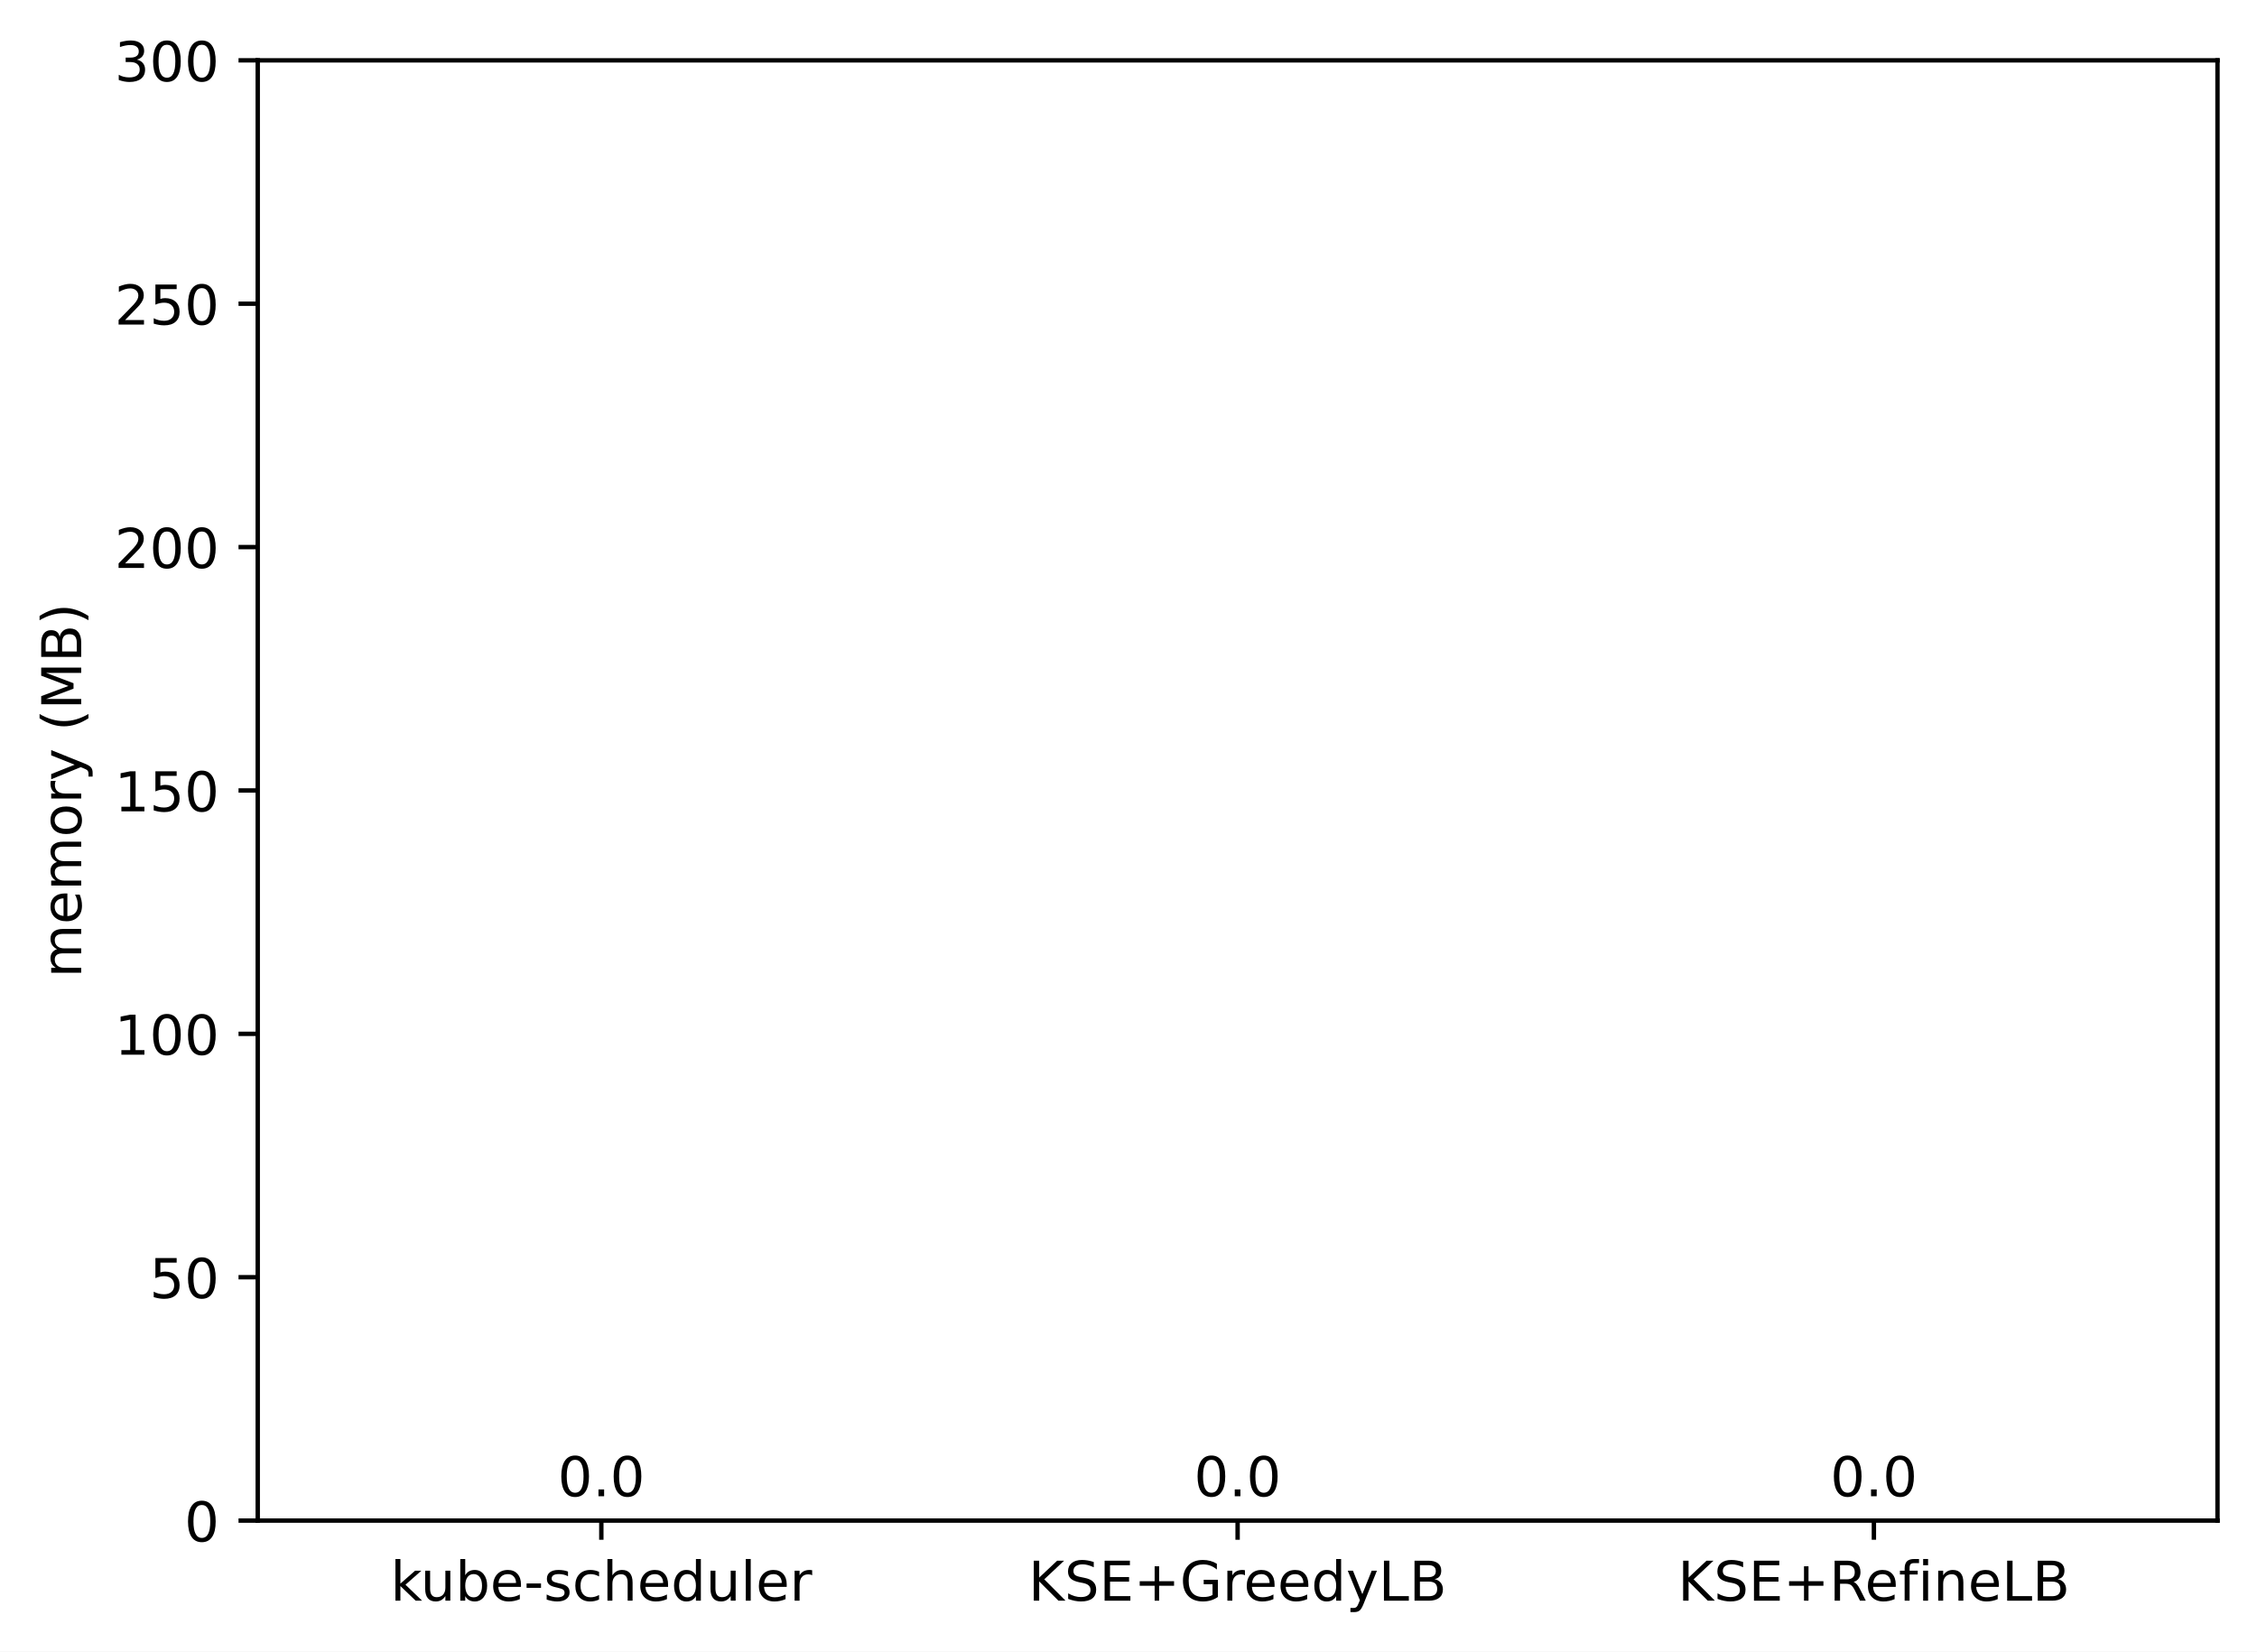
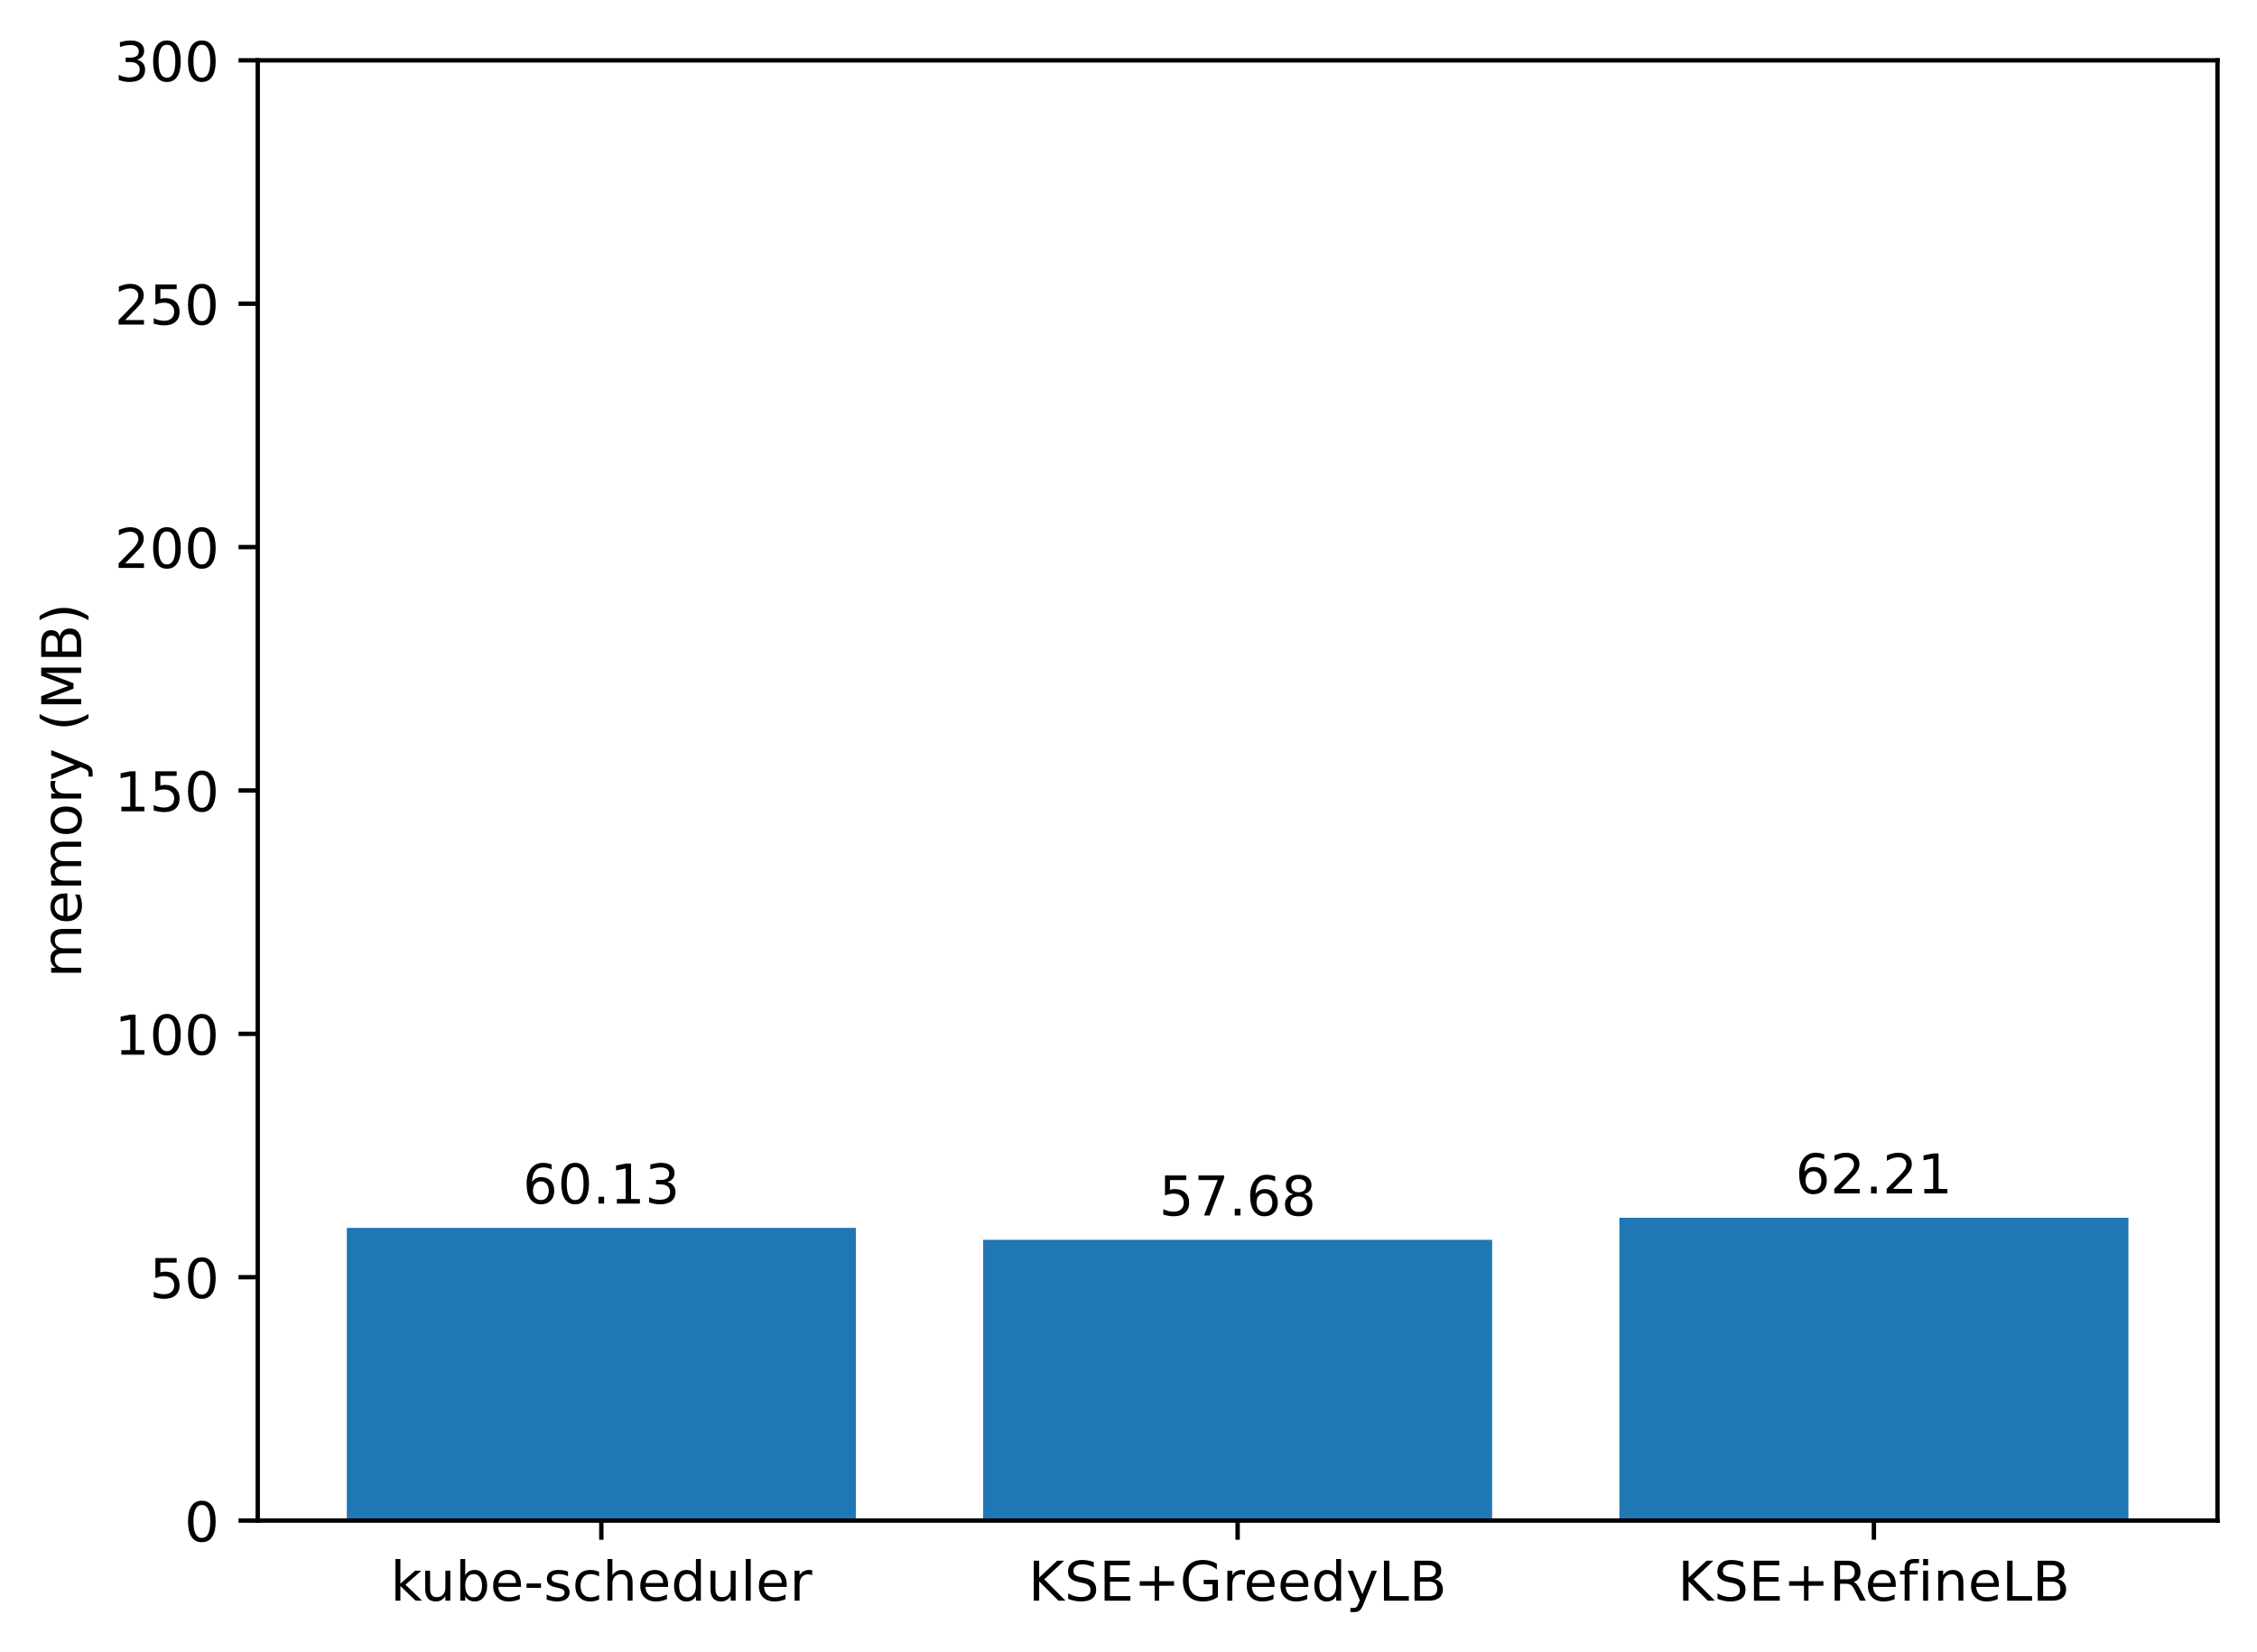
<svg xmlns="http://www.w3.org/2000/svg" xmlns:xlink="http://www.w3.org/1999/xlink" width="411.286pt" height="300.989pt" viewBox="0 0 411.286 300.989" version="1.1">
  <defs>
    <style type="text/css">*{stroke-linejoin: round; stroke-linecap: butt}</style>
  </defs>
  <g id="figure_1">
    <g id="patch_1">
      <path d="M 0 300.989  L 411.286 300.989  L 411.286 0  L 0 0  z " style="fill: #ffffff" />
    </g>
    <g id="axes_1">
      <g id="patch_2">
        <path d="M 46.966 277.111  L 404.086 277.111  L 404.086 10.999  L 46.966 10.999  z " style="fill: #ffffff" />
      </g>
      <g id="patch_3">
-         <path d="M 63.198 277.111  L 155.957 277.111  L 155.957 277.111  L 63.198 277.111  z " clip-path="url(#pb9780efd6a)" style="fill: #1f77b4" />
+         <path d="M 63.198 277.111  L 155.957 277.111  L 155.957 223.774  L 63.198 223.774  z " clip-path="url(#p0926d5c9f7)" style="fill: #1f77b4" />
      </g>
      <g id="patch_4">
-         <path d="M 179.146 277.111  L 271.905 277.111  L 271.905 277.111  L 179.146 277.111  z " clip-path="url(#pb9780efd6a)" style="fill: #1f77b4" />
+         <path d="M 179.146 277.111  L 271.905 277.111  L 271.905 225.947  L 179.146 225.947  z " clip-path="url(#p0926d5c9f7)" style="fill: #1f77b4" />
      </g>
      <g id="patch_5">
-         <path d="M 295.094 277.111  L 387.853 277.111  L 387.853 277.111  L 295.094 277.111  z " clip-path="url(#pb9780efd6a)" style="fill: #1f77b4" />
+         <path d="M 295.094 277.111  L 387.853 277.111  L 387.853 221.928  L 295.094 221.928  z " clip-path="url(#p0926d5c9f7)" style="fill: #1f77b4" />
      </g>
      <g id="matplotlib.axis_1">
        <g id="xtick_1">
          <g id="line2d_1">
            <defs>
-               <path id="m2dbeb43fd7" d="M 0 0  L 0 3.5  " style="stroke: #000000; stroke-width: 0.8" />
+               <path id="m8bd66a7138" d="M 0 0  L 0 3.5  " style="stroke: #000000; stroke-width: 0.8" />
            </defs>
            <g>
-               <use xlink:href="#m2dbeb43fd7" x="109.578" y="277.111" style="stroke: #000000; stroke-width: 0.8" />
+               <use xlink:href="#m8bd66a7138" x="109.578" y="277.111" style="stroke: #000000; stroke-width: 0.8" />
            </g>
          </g>
          <g id="text_1">
            <g transform="translate(71.15179 291.7097)scale(0.1 -0.1)">
              <defs>
                <path id="DejaVuSans-6b" d="M 581 4863  L 1159 4863  L 1159 1991  L 2875 3500  L 3609 3500  L 1753 1863  L 3688 0  L 2938 0  L 1159 1709  L 1159 0  L 581 0  L 581 4863  z " transform="scale(0.015625)" />
                <path id="DejaVuSans-75" d="M 544 1381  L 544 3500  L 1119 3500  L 1119 1403  Q 1119 906 1312 657  Q 1506 409 1894 409  Q 2359 409 2629 706  Q 2900 1003 2900 1516  L 2900 3500  L 3475 3500  L 3475 0  L 2900 0  L 2900 538  Q 2691 219 2414 64  Q 2138 -91 1772 -91  Q 1169 -91 856 284  Q 544 659 544 1381  z M 1991 3584  L 1991 3584  z " transform="scale(0.015625)" />
                <path id="DejaVuSans-62" d="M 3116 1747  Q 3116 2381 2855 2742  Q 2594 3103 2138 3103  Q 1681 3103 1420 2742  Q 1159 2381 1159 1747  Q 1159 1113 1420 752  Q 1681 391 2138 391  Q 2594 391 2855 752  Q 3116 1113 3116 1747  z M 1159 2969  Q 1341 3281 1617 3432  Q 1894 3584 2278 3584  Q 2916 3584 3314 3078  Q 3713 2572 3713 1747  Q 3713 922 3314 415  Q 2916 -91 2278 -91  Q 1894 -91 1617 61  Q 1341 213 1159 525  L 1159 0  L 581 0  L 581 4863  L 1159 4863  L 1159 2969  z " transform="scale(0.015625)" />
                <path id="DejaVuSans-65" d="M 3597 1894  L 3597 1613  L 953 1613  Q 991 1019 1311 708  Q 1631 397 2203 397  Q 2534 397 2845 478  Q 3156 559 3463 722  L 3463 178  Q 3153 47 2828 -22  Q 2503 -91 2169 -91  Q 1331 -91 842 396  Q 353 884 353 1716  Q 353 2575 817 3079  Q 1281 3584 2069 3584  Q 2775 3584 3186 3129  Q 3597 2675 3597 1894  z M 3022 2063  Q 3016 2534 2758 2815  Q 2500 3097 2075 3097  Q 1594 3097 1305 2825  Q 1016 2553 972 2059  L 3022 2063  z " transform="scale(0.015625)" />
                <path id="DejaVuSans-2d" d="M 313 2009  L 1997 2009  L 1997 1497  L 313 1497  L 313 2009  z " transform="scale(0.015625)" />
                <path id="DejaVuSans-73" d="M 2834 3397  L 2834 2853  Q 2591 2978 2328 3040  Q 2066 3103 1784 3103  Q 1356 3103 1142 2972  Q 928 2841 928 2578  Q 928 2378 1081 2264  Q 1234 2150 1697 2047  L 1894 2003  Q 2506 1872 2764 1633  Q 3022 1394 3022 966  Q 3022 478 2636 193  Q 2250 -91 1575 -91  Q 1294 -91 989 -36  Q 684 19 347 128  L 347 722  Q 666 556 975 473  Q 1284 391 1588 391  Q 1994 391 2212 530  Q 2431 669 2431 922  Q 2431 1156 2273 1281  Q 2116 1406 1581 1522  L 1381 1569  Q 847 1681 609 1914  Q 372 2147 372 2553  Q 372 3047 722 3315  Q 1072 3584 1716 3584  Q 2034 3584 2315 3537  Q 2597 3491 2834 3397  z " transform="scale(0.015625)" />
                <path id="DejaVuSans-63" d="M 3122 3366  L 3122 2828  Q 2878 2963 2633 3030  Q 2388 3097 2138 3097  Q 1578 3097 1268 2742  Q 959 2388 959 1747  Q 959 1106 1268 751  Q 1578 397 2138 397  Q 2388 397 2633 464  Q 2878 531 3122 666  L 3122 134  Q 2881 22 2623 -34  Q 2366 -91 2075 -91  Q 1284 -91 818 406  Q 353 903 353 1747  Q 353 2603 823 3093  Q 1294 3584 2113 3584  Q 2378 3584 2631 3529  Q 2884 3475 3122 3366  z " transform="scale(0.015625)" />
                <path id="DejaVuSans-68" d="M 3513 2113  L 3513 0  L 2938 0  L 2938 2094  Q 2938 2591 2744 2837  Q 2550 3084 2163 3084  Q 1697 3084 1428 2787  Q 1159 2491 1159 1978  L 1159 0  L 581 0  L 581 4863  L 1159 4863  L 1159 2956  Q 1366 3272 1645 3428  Q 1925 3584 2291 3584  Q 2894 3584 3203 3211  Q 3513 2838 3513 2113  z " transform="scale(0.015625)" />
                <path id="DejaVuSans-64" d="M 2906 2969  L 2906 4863  L 3481 4863  L 3481 0  L 2906 0  L 2906 525  Q 2725 213 2448 61  Q 2172 -91 1784 -91  Q 1150 -91 751 415  Q 353 922 353 1747  Q 353 2572 751 3078  Q 1150 3584 1784 3584  Q 2172 3584 2448 3432  Q 2725 3281 2906 2969  z M 947 1747  Q 947 1113 1208 752  Q 1469 391 1925 391  Q 2381 391 2643 752  Q 2906 1113 2906 1747  Q 2906 2381 2643 2742  Q 2381 3103 1925 3103  Q 1469 3103 1208 2742  Q 947 2381 947 1747  z " transform="scale(0.015625)" />
                <path id="DejaVuSans-6c" d="M 603 4863  L 1178 4863  L 1178 0  L 603 0  L 603 4863  z " transform="scale(0.015625)" />
                <path id="DejaVuSans-72" d="M 2631 2963  Q 2534 3019 2420 3045  Q 2306 3072 2169 3072  Q 1681 3072 1420 2755  Q 1159 2438 1159 1844  L 1159 0  L 581 0  L 581 3500  L 1159 3500  L 1159 2956  Q 1341 3275 1631 3429  Q 1922 3584 2338 3584  Q 2397 3584 2469 3576  Q 2541 3569 2628 3553  L 2631 2963  z " transform="scale(0.015625)" />
              </defs>
              <use xlink:href="#DejaVuSans-6b" />
              <use xlink:href="#DejaVuSans-75" x="54.785" />
              <use xlink:href="#DejaVuSans-62" x="118.164" />
              <use xlink:href="#DejaVuSans-65" x="181.641" />
              <use xlink:href="#DejaVuSans-2d" x="243.164" />
              <use xlink:href="#DejaVuSans-73" x="279.248" />
              <use xlink:href="#DejaVuSans-63" x="331.348" />
              <use xlink:href="#DejaVuSans-68" x="386.328" />
              <use xlink:href="#DejaVuSans-65" x="449.707" />
              <use xlink:href="#DejaVuSans-64" x="511.23" />
              <use xlink:href="#DejaVuSans-75" x="574.707" />
              <use xlink:href="#DejaVuSans-6c" x="638.086" />
              <use xlink:href="#DejaVuSans-65" x="665.869" />
              <use xlink:href="#DejaVuSans-72" x="727.393" />
            </g>
          </g>
        </g>
        <g id="xtick_2">
          <g id="line2d_2">
            <g>
-               <use xlink:href="#m2dbeb43fd7" x="225.526" y="277.111" style="stroke: #000000; stroke-width: 0.8" />
+               <use xlink:href="#m8bd66a7138" x="225.526" y="277.111" style="stroke: #000000; stroke-width: 0.8" />
            </g>
          </g>
          <g id="text_2">
            <g transform="translate(187.403 291.7097)scale(0.1 -0.1)">
              <defs>
                <path id="DejaVuSans-4b" d="M 628 4666  L 1259 4666  L 1259 2694  L 3353 4666  L 4166 4666  L 1850 2491  L 4331 0  L 3500 0  L 1259 2247  L 1259 0  L 628 0  L 628 4666  z " transform="scale(0.015625)" />
                <path id="DejaVuSans-53" d="M 3425 4513  L 3425 3897  Q 3066 4069 2747 4153  Q 2428 4238 2131 4238  Q 1616 4238 1336 4038  Q 1056 3838 1056 3469  Q 1056 3159 1242 3001  Q 1428 2844 1947 2747  L 2328 2669  Q 3034 2534 3370 2195  Q 3706 1856 3706 1288  Q 3706 609 3251 259  Q 2797 -91 1919 -91  Q 1588 -91 1214 -16  Q 841 59 441 206  L 441 856  Q 825 641 1194 531  Q 1563 422 1919 422  Q 2459 422 2753 634  Q 3047 847 3047 1241  Q 3047 1584 2836 1778  Q 2625 1972 2144 2069  L 1759 2144  Q 1053 2284 737 2584  Q 422 2884 422 3419  Q 422 4038 858 4394  Q 1294 4750 2059 4750  Q 2388 4750 2728 4690  Q 3069 4631 3425 4513  z " transform="scale(0.015625)" />
                <path id="DejaVuSans-45" d="M 628 4666  L 3578 4666  L 3578 4134  L 1259 4134  L 1259 2753  L 3481 2753  L 3481 2222  L 1259 2222  L 1259 531  L 3634 531  L 3634 0  L 628 0  L 628 4666  z " transform="scale(0.015625)" />
                <path id="DejaVuSans-2b" d="M 2944 4013  L 2944 2272  L 4684 2272  L 4684 1741  L 2944 1741  L 2944 0  L 2419 0  L 2419 1741  L 678 1741  L 678 2272  L 2419 2272  L 2419 4013  L 2944 4013  z " transform="scale(0.015625)" />
                <path id="DejaVuSans-47" d="M 3809 666  L 3809 1919  L 2778 1919  L 2778 2438  L 4434 2438  L 4434 434  Q 4069 175 3628 42  Q 3188 -91 2688 -91  Q 1594 -91 976 548  Q 359 1188 359 2328  Q 359 3472 976 4111  Q 1594 4750 2688 4750  Q 3144 4750 3555 4637  Q 3966 4525 4313 4306  L 4313 3634  Q 3963 3931 3569 4081  Q 3175 4231 2741 4231  Q 1884 4231 1454 3753  Q 1025 3275 1025 2328  Q 1025 1384 1454 906  Q 1884 428 2741 428  Q 3075 428 3337 486  Q 3600 544 3809 666  z " transform="scale(0.015625)" />
                <path id="DejaVuSans-79" d="M 2059 -325  Q 1816 -950 1584 -1140  Q 1353 -1331 966 -1331  L 506 -1331  L 506 -850  L 844 -850  Q 1081 -850 1212 -737  Q 1344 -625 1503 -206  L 1606 56  L 191 3500  L 800 3500  L 1894 763  L 2988 3500  L 3597 3500  L 2059 -325  z " transform="scale(0.015625)" />
                <path id="DejaVuSans-4c" d="M 628 4666  L 1259 4666  L 1259 531  L 3531 531  L 3531 0  L 628 0  L 628 4666  z " transform="scale(0.015625)" />
                <path id="DejaVuSans-42" d="M 1259 2228  L 1259 519  L 2272 519  Q 2781 519 3026 730  Q 3272 941 3272 1375  Q 3272 1813 3026 2020  Q 2781 2228 2272 2228  L 1259 2228  z M 1259 4147  L 1259 2741  L 2194 2741  Q 2656 2741 2882 2914  Q 3109 3088 3109 3444  Q 3109 3797 2882 3972  Q 2656 4147 2194 4147  L 1259 4147  z M 628 4666  L 2241 4666  Q 2963 4666 3353 4366  Q 3744 4066 3744 3513  Q 3744 3084 3544 2831  Q 3344 2578 2956 2516  Q 3422 2416 3680 2098  Q 3938 1781 3938 1306  Q 3938 681 3513 340  Q 3088 0 2303 0  L 628 0  L 628 4666  z " transform="scale(0.015625)" />
              </defs>
              <use xlink:href="#DejaVuSans-4b" />
              <use xlink:href="#DejaVuSans-53" x="65.576" />
              <use xlink:href="#DejaVuSans-45" x="129.053" />
              <use xlink:href="#DejaVuSans-2b" x="192.236" />
              <use xlink:href="#DejaVuSans-47" x="276.025" />
              <use xlink:href="#DejaVuSans-72" x="353.516" />
              <use xlink:href="#DejaVuSans-65" x="392.379" />
              <use xlink:href="#DejaVuSans-65" x="453.902" />
              <use xlink:href="#DejaVuSans-64" x="515.426" />
              <use xlink:href="#DejaVuSans-79" x="578.902" />
              <use xlink:href="#DejaVuSans-4c" x="638.082" />
              <use xlink:href="#DejaVuSans-42" x="693.795" />
            </g>
          </g>
        </g>
        <g id="xtick_3">
          <g id="line2d_3">
            <g>
-               <use xlink:href="#m2dbeb43fd7" x="341.474" y="277.111" style="stroke: #000000; stroke-width: 0.8" />
+               <use xlink:href="#m8bd66a7138" x="341.474" y="277.111" style="stroke: #000000; stroke-width: 0.8" />
            </g>
          </g>
          <g id="text_3">
            <g transform="translate(305.7346 291.7097)scale(0.1 -0.1)">
              <defs>
                <path id="DejaVuSans-52" d="M 2841 2188  Q 3044 2119 3236 1894  Q 3428 1669 3622 1275  L 4263 0  L 3584 0  L 2988 1197  Q 2756 1666 2539 1819  Q 2322 1972 1947 1972  L 1259 1972  L 1259 0  L 628 0  L 628 4666  L 2053 4666  Q 2853 4666 3247 4331  Q 3641 3997 3641 3322  Q 3641 2881 3436 2590  Q 3231 2300 2841 2188  z M 1259 4147  L 1259 2491  L 2053 2491  Q 2509 2491 2742 2702  Q 2975 2913 2975 3322  Q 2975 3731 2742 3939  Q 2509 4147 2053 4147  L 1259 4147  z " transform="scale(0.015625)" />
                <path id="DejaVuSans-66" d="M 2375 4863  L 2375 4384  L 1825 4384  Q 1516 4384 1395 4259  Q 1275 4134 1275 3809  L 1275 3500  L 2222 3500  L 2222 3053  L 1275 3053  L 1275 0  L 697 0  L 697 3053  L 147 3053  L 147 3500  L 697 3500  L 697 3744  Q 697 4328 969 4595  Q 1241 4863 1831 4863  L 2375 4863  z " transform="scale(0.015625)" />
                <path id="DejaVuSans-69" d="M 603 3500  L 1178 3500  L 1178 0  L 603 0  L 603 3500  z M 603 4863  L 1178 4863  L 1178 4134  L 603 4134  L 603 4863  z " transform="scale(0.015625)" />
                <path id="DejaVuSans-6e" d="M 3513 2113  L 3513 0  L 2938 0  L 2938 2094  Q 2938 2591 2744 2837  Q 2550 3084 2163 3084  Q 1697 3084 1428 2787  Q 1159 2491 1159 1978  L 1159 0  L 581 0  L 581 3500  L 1159 3500  L 1159 2956  Q 1366 3272 1645 3428  Q 1925 3584 2291 3584  Q 2894 3584 3203 3211  Q 3513 2838 3513 2113  z " transform="scale(0.015625)" />
              </defs>
              <use xlink:href="#DejaVuSans-4b" />
              <use xlink:href="#DejaVuSans-53" x="65.576" />
              <use xlink:href="#DejaVuSans-45" x="129.053" />
              <use xlink:href="#DejaVuSans-2b" x="192.236" />
              <use xlink:href="#DejaVuSans-52" x="276.025" />
              <use xlink:href="#DejaVuSans-65" x="341.008" />
              <use xlink:href="#DejaVuSans-66" x="402.531" />
              <use xlink:href="#DejaVuSans-69" x="437.736" />
              <use xlink:href="#DejaVuSans-6e" x="465.52" />
              <use xlink:href="#DejaVuSans-65" x="528.898" />
              <use xlink:href="#DejaVuSans-4c" x="590.422" />
              <use xlink:href="#DejaVuSans-42" x="646.135" />
            </g>
          </g>
        </g>
      </g>
      <g id="matplotlib.axis_2">
        <g id="ytick_1">
          <g id="line2d_4">
            <defs>
-               <path id="m3f4c2f0d59" d="M 0 0  L -3.5 0  " style="stroke: #000000; stroke-width: 0.8" />
+               <path id="m1ffbf780be" d="M 0 0  L -3.5 0  " style="stroke: #000000; stroke-width: 0.8" />
            </defs>
            <g>
-               <use xlink:href="#m3f4c2f0d59" x="46.966" y="277.111" style="stroke: #000000; stroke-width: 0.8" />
+               <use xlink:href="#m1ffbf780be" x="46.966" y="277.111" style="stroke: #000000; stroke-width: 0.8" />
            </g>
          </g>
          <g id="text_4">
            <g transform="translate(33.60312 280.9104)scale(0.1 -0.1)">
              <defs>
                <path id="DejaVuSans-30" d="M 2034 4250  Q 1547 4250 1301 3770  Q 1056 3291 1056 2328  Q 1056 1369 1301 889  Q 1547 409 2034 409  Q 2525 409 2770 889  Q 3016 1369 3016 2328  Q 3016 3291 2770 3770  Q 2525 4250 2034 4250  z M 2034 4750  Q 2819 4750 3233 4129  Q 3647 3509 3647 2328  Q 3647 1150 3233 529  Q 2819 -91 2034 -91  Q 1250 -91 836 529  Q 422 1150 422 2328  Q 422 3509 836 4129  Q 1250 4750 2034 4750  z " transform="scale(0.015625)" />
              </defs>
              <use xlink:href="#DejaVuSans-30" />
            </g>
          </g>
        </g>
        <g id="ytick_2">
          <g id="line2d_5">
            <g>
-               <use xlink:href="#m3f4c2f0d59" x="46.966" y="232.759" style="stroke: #000000; stroke-width: 0.8" />
+               <use xlink:href="#m1ffbf780be" x="46.966" y="232.759" style="stroke: #000000; stroke-width: 0.8" />
            </g>
          </g>
          <g id="text_5">
            <g transform="translate(27.24063 236.5584)scale(0.1 -0.1)">
              <defs>
                <path id="DejaVuSans-35" d="M 691 4666  L 3169 4666  L 3169 4134  L 1269 4134  L 1269 2991  Q 1406 3038 1543 3061  Q 1681 3084 1819 3084  Q 2600 3084 3056 2656  Q 3513 2228 3513 1497  Q 3513 744 3044 326  Q 2575 -91 1722 -91  Q 1428 -91 1123 -41  Q 819 9 494 109  L 494 744  Q 775 591 1075 516  Q 1375 441 1709 441  Q 2250 441 2565 725  Q 2881 1009 2881 1497  Q 2881 1984 2565 2268  Q 2250 2553 1709 2553  Q 1456 2553 1204 2497  Q 953 2441 691 2322  L 691 4666  z " transform="scale(0.015625)" />
              </defs>
              <use xlink:href="#DejaVuSans-35" />
              <use xlink:href="#DejaVuSans-30" x="63.623" />
            </g>
          </g>
        </g>
        <g id="ytick_3">
          <g id="line2d_6">
            <g>
-               <use xlink:href="#m3f4c2f0d59" x="46.966" y="188.407" style="stroke: #000000; stroke-width: 0.8" />
+               <use xlink:href="#m1ffbf780be" x="46.966" y="188.407" style="stroke: #000000; stroke-width: 0.8" />
            </g>
          </g>
          <g id="text_6">
            <g transform="translate(20.87813 192.2064)scale(0.1 -0.1)">
              <defs>
                <path id="DejaVuSans-31" d="M 794 531  L 1825 531  L 1825 4091  L 703 3866  L 703 4441  L 1819 4666  L 2450 4666  L 2450 531  L 3481 531  L 3481 0  L 794 0  L 794 531  z " transform="scale(0.015625)" />
              </defs>
              <use xlink:href="#DejaVuSans-31" />
              <use xlink:href="#DejaVuSans-30" x="63.623" />
              <use xlink:href="#DejaVuSans-30" x="127.246" />
            </g>
          </g>
        </g>
        <g id="ytick_4">
          <g id="line2d_7">
            <g>
-               <use xlink:href="#m3f4c2f0d59" x="46.966" y="144.055" style="stroke: #000000; stroke-width: 0.8" />
+               <use xlink:href="#m1ffbf780be" x="46.966" y="144.055" style="stroke: #000000; stroke-width: 0.8" />
            </g>
          </g>
          <g id="text_7">
            <g transform="translate(20.87813 147.8544)scale(0.1 -0.1)">
              <use xlink:href="#DejaVuSans-31" />
              <use xlink:href="#DejaVuSans-35" x="63.623" />
              <use xlink:href="#DejaVuSans-30" x="127.246" />
            </g>
          </g>
        </g>
        <g id="ytick_5">
          <g id="line2d_8">
            <g>
-               <use xlink:href="#m3f4c2f0d59" x="46.966" y="99.703" style="stroke: #000000; stroke-width: 0.8" />
+               <use xlink:href="#m1ffbf780be" x="46.966" y="99.703" style="stroke: #000000; stroke-width: 0.8" />
            </g>
          </g>
          <g id="text_8">
            <g transform="translate(20.87813 103.5024)scale(0.1 -0.1)">
              <defs>
                <path id="DejaVuSans-32" d="M 1228 531  L 3431 531  L 3431 0  L 469 0  L 469 531  Q 828 903 1448 1529  Q 2069 2156 2228 2338  Q 2531 2678 2651 2914  Q 2772 3150 2772 3378  Q 2772 3750 2511 3984  Q 2250 4219 1831 4219  Q 1534 4219 1204 4116  Q 875 4013 500 3803  L 500 4441  Q 881 4594 1212 4672  Q 1544 4750 1819 4750  Q 2544 4750 2975 4387  Q 3406 4025 3406 3419  Q 3406 3131 3298 2873  Q 3191 2616 2906 2266  Q 2828 2175 2409 1742  Q 1991 1309 1228 531  z " transform="scale(0.015625)" />
              </defs>
              <use xlink:href="#DejaVuSans-32" />
              <use xlink:href="#DejaVuSans-30" x="63.623" />
              <use xlink:href="#DejaVuSans-30" x="127.246" />
            </g>
          </g>
        </g>
        <g id="ytick_6">
          <g id="line2d_9">
            <g>
-               <use xlink:href="#m3f4c2f0d59" x="46.966" y="55.351" style="stroke: #000000; stroke-width: 0.8" />
+               <use xlink:href="#m1ffbf780be" x="46.966" y="55.351" style="stroke: #000000; stroke-width: 0.8" />
            </g>
          </g>
          <g id="text_9">
            <g transform="translate(20.87813 59.15044)scale(0.1 -0.1)">
              <use xlink:href="#DejaVuSans-32" />
              <use xlink:href="#DejaVuSans-35" x="63.623" />
              <use xlink:href="#DejaVuSans-30" x="127.246" />
            </g>
          </g>
        </g>
        <g id="ytick_7">
          <g id="line2d_10">
            <g>
-               <use xlink:href="#m3f4c2f0d59" x="46.966" y="10.999" style="stroke: #000000; stroke-width: 0.8" />
+               <use xlink:href="#m1ffbf780be" x="46.966" y="10.999" style="stroke: #000000; stroke-width: 0.8" />
            </g>
          </g>
          <g id="text_10">
            <g transform="translate(20.87813 14.79844)scale(0.1 -0.1)">
              <defs>
                <path id="DejaVuSans-33" d="M 2597 2516  Q 3050 2419 3304 2112  Q 3559 1806 3559 1356  Q 3559 666 3084 287  Q 2609 -91 1734 -91  Q 1441 -91 1130 -33  Q 819 25 488 141  L 488 750  Q 750 597 1062 519  Q 1375 441 1716 441  Q 2309 441 2620 675  Q 2931 909 2931 1356  Q 2931 1769 2642 2001  Q 2353 2234 1838 2234  L 1294 2234  L 1294 2753  L 1863 2753  Q 2328 2753 2575 2939  Q 2822 3125 2822 3475  Q 2822 3834 2567 4026  Q 2313 4219 1838 4219  Q 1578 4219 1281 4162  Q 984 4106 628 3988  L 628 4550  Q 988 4650 1302 4700  Q 1616 4750 1894 4750  Q 2613 4750 3031 4423  Q 3450 4097 3450 3541  Q 3450 3153 3228 2886  Q 3006 2619 2597 2516  z " transform="scale(0.015625)" />
              </defs>
              <use xlink:href="#DejaVuSans-33" />
              <use xlink:href="#DejaVuSans-30" x="63.623" />
              <use xlink:href="#DejaVuSans-30" x="127.246" />
            </g>
          </g>
        </g>
        <g id="text_11">
          <g transform="translate(14.79844 178.1818)rotate(-90)scale(0.1 -0.1)">
            <defs>
              <path id="DejaVuSans-6d" d="M 3328 2828  Q 3544 3216 3844 3400  Q 4144 3584 4550 3584  Q 5097 3584 5394 3201  Q 5691 2819 5691 2113  L 5691 0  L 5113 0  L 5113 2094  Q 5113 2597 4934 2840  Q 4756 3084 4391 3084  Q 3944 3084 3684 2787  Q 3425 2491 3425 1978  L 3425 0  L 2847 0  L 2847 2094  Q 2847 2600 2669 2842  Q 2491 3084 2119 3084  Q 1678 3084 1418 2786  Q 1159 2488 1159 1978  L 1159 0  L 581 0  L 581 3500  L 1159 3500  L 1159 2956  Q 1356 3278 1631 3431  Q 1906 3584 2284 3584  Q 2666 3584 2933 3390  Q 3200 3197 3328 2828  z " transform="scale(0.015625)" />
              <path id="DejaVuSans-6f" d="M 1959 3097  Q 1497 3097 1228 2736  Q 959 2375 959 1747  Q 959 1119 1226 758  Q 1494 397 1959 397  Q 2419 397 2687 759  Q 2956 1122 2956 1747  Q 2956 2369 2687 2733  Q 2419 3097 1959 3097  z M 1959 3584  Q 2709 3584 3137 3096  Q 3566 2609 3566 1747  Q 3566 888 3137 398  Q 2709 -91 1959 -91  Q 1206 -91 779 398  Q 353 888 353 1747  Q 353 2609 779 3096  Q 1206 3584 1959 3584  z " transform="scale(0.015625)" />
              <path id="DejaVuSans-20" transform="scale(0.015625)" />
              <path id="DejaVuSans-28" d="M 1984 4856  Q 1566 4138 1362 3434  Q 1159 2731 1159 2009  Q 1159 1288 1364 580  Q 1569 -128 1984 -844  L 1484 -844  Q 1016 -109 783 600  Q 550 1309 550 2009  Q 550 2706 781 3412  Q 1013 4119 1484 4856  L 1984 4856  z " transform="scale(0.015625)" />
              <path id="DejaVuSans-4d" d="M 628 4666  L 1569 4666  L 2759 1491  L 3956 4666  L 4897 4666  L 4897 0  L 4281 0  L 4281 4097  L 3078 897  L 2444 897  L 1241 4097  L 1241 0  L 628 0  L 628 4666  z " transform="scale(0.015625)" />
              <path id="DejaVuSans-29" d="M 513 4856  L 1013 4856  Q 1481 4119 1714 3412  Q 1947 2706 1947 2009  Q 1947 1309 1714 600  Q 1481 -109 1013 -844  L 513 -844  Q 928 -128 1133 580  Q 1338 1288 1338 2009  Q 1338 2731 1133 3434  Q 928 4138 513 4856  z " transform="scale(0.015625)" />
            </defs>
            <use xlink:href="#DejaVuSans-6d" />
            <use xlink:href="#DejaVuSans-65" x="97.412" />
            <use xlink:href="#DejaVuSans-6d" x="158.936" />
            <use xlink:href="#DejaVuSans-6f" x="256.348" />
            <use xlink:href="#DejaVuSans-72" x="317.529" />
            <use xlink:href="#DejaVuSans-79" x="358.643" />
            <use xlink:href="#DejaVuSans-20" x="417.822" />
            <use xlink:href="#DejaVuSans-28" x="449.609" />
            <use xlink:href="#DejaVuSans-4d" x="488.623" />
            <use xlink:href="#DejaVuSans-42" x="574.902" />
            <use xlink:href="#DejaVuSans-29" x="643.506" />
          </g>
        </g>
      </g>
      <g id="patch_6">
        <path d="M 46.966 277.111  L 46.966 10.999  " style="fill: none; stroke: #000000; stroke-width: 0.8; stroke-linejoin: miter; stroke-linecap: square" />
      </g>
      <g id="patch_7">
        <path d="M 404.086 277.111  L 404.086 10.999  " style="fill: none; stroke: #000000; stroke-width: 0.8; stroke-linejoin: miter; stroke-linecap: square" />
      </g>
      <g id="patch_8">
        <path d="M 46.966 277.111  L 404.086 277.111  " style="fill: none; stroke: #000000; stroke-width: 0.8; stroke-linejoin: miter; stroke-linecap: square" />
      </g>
      <g id="patch_9">
        <path d="M 46.966 10.999  L 404.086 10.999  " style="fill: none; stroke: #000000; stroke-width: 0.8; stroke-linejoin: miter; stroke-linecap: square" />
      </g>
      <g id="text_12">
-         <g transform="translate(101.626 272.676)scale(0.1 -0.1)">
+         <g transform="translate(95.26351 219.3383)scale(0.1 -0.1)">
          <defs>
+             <path id="DejaVuSans-36" d="M 2113 2584  Q 1688 2584 1439 2293  Q 1191 2003 1191 1497  Q 1191 994 1439 701  Q 1688 409 2113 409  Q 2538 409 2786 701  Q 3034 994 3034 1497  Q 3034 2003 2786 2293  Q 2538 2584 2113 2584  z M 3366 4563  L 3366 3988  Q 3128 4100 2886 4159  Q 2644 4219 2406 4219  Q 1781 4219 1451 3797  Q 1122 3375 1075 2522  Q 1259 2794 1537 2939  Q 1816 3084 2150 3084  Q 2853 3084 3261 2657  Q 3669 2231 3669 1497  Q 3669 778 3244 343  Q 2819 -91 2113 -91  Q 1303 -91 875 529  Q 447 1150 447 2328  Q 447 3434 972 4092  Q 1497 4750 2381 4750  Q 2619 4750 2861 4703  Q 3103 4656 3366 4563  z " transform="scale(0.015625)" />
            <path id="DejaVuSans-2e" d="M 684 794  L 1344 794  L 1344 0  L 684 0  L 684 794  z " transform="scale(0.015625)" />
          </defs>
-           <use xlink:href="#DejaVuSans-30" />
-           <use xlink:href="#DejaVuSans-2e" x="63.623" />
-           <use xlink:href="#DejaVuSans-30" x="95.41" />
+           <use xlink:href="#DejaVuSans-36" />
+           <use xlink:href="#DejaVuSans-30" x="63.623" />
+           <use xlink:href="#DejaVuSans-2e" x="127.246" />
+           <use xlink:href="#DejaVuSans-31" x="159.033" />
+           <use xlink:href="#DejaVuSans-33" x="222.656" />
        </g>
      </g>
      <g id="text_13">
-         <g transform="translate(217.5741 272.676)scale(0.1 -0.1)">
-           <use xlink:href="#DejaVuSans-30" />
-           <use xlink:href="#DejaVuSans-2e" x="63.623" />
-           <use xlink:href="#DejaVuSans-30" x="95.41" />
+         <g transform="translate(211.2116 221.5116)scale(0.1 -0.1)">
+           <defs>
+             <path id="DejaVuSans-37" d="M 525 4666  L 3525 4666  L 3525 4397  L 1831 0  L 1172 0  L 2766 4134  L 525 4134  L 525 4666  z " transform="scale(0.015625)" />
+             <path id="DejaVuSans-38" d="M 2034 2216  Q 1584 2216 1326 1975  Q 1069 1734 1069 1313  Q 1069 891 1326 650  Q 1584 409 2034 409  Q 2484 409 2743 651  Q 3003 894 3003 1313  Q 3003 1734 2745 1975  Q 2488 2216 2034 2216  z M 1403 2484  Q 997 2584 770 2862  Q 544 3141 544 3541  Q 544 4100 942 4425  Q 1341 4750 2034 4750  Q 2731 4750 3128 4425  Q 3525 4100 3525 3541  Q 3525 3141 3298 2862  Q 3072 2584 2669 2484  Q 3125 2378 3379 2068  Q 3634 1759 3634 1313  Q 3634 634 3220 271  Q 2806 -91 2034 -91  Q 1263 -91 848 271  Q 434 634 434 1313  Q 434 1759 690 2068  Q 947 2378 1403 2484  z M 1172 3481  Q 1172 3119 1398 2916  Q 1625 2713 2034 2713  Q 2441 2713 2670 2916  Q 2900 3119 2900 3481  Q 2900 3844 2670 4047  Q 2441 4250 2034 4250  Q 1625 4250 1398 4047  Q 1172 3844 1172 3481  z " transform="scale(0.015625)" />
+           </defs>
+           <use xlink:href="#DejaVuSans-35" />
+           <use xlink:href="#DejaVuSans-37" x="63.623" />
+           <use xlink:href="#DejaVuSans-2e" x="127.246" />
+           <use xlink:href="#DejaVuSans-36" x="159.033" />
+           <use xlink:href="#DejaVuSans-38" x="222.656" />
        </g>
      </g>
      <g id="text_14">
-         <g transform="translate(333.5221 272.676)scale(0.1 -0.1)">
-           <use xlink:href="#DejaVuSans-30" />
-           <use xlink:href="#DejaVuSans-2e" x="63.623" />
-           <use xlink:href="#DejaVuSans-30" x="95.41" />
+         <g transform="translate(327.1596 217.4933)scale(0.1 -0.1)">
+           <use xlink:href="#DejaVuSans-36" />
+           <use xlink:href="#DejaVuSans-32" x="63.623" />
+           <use xlink:href="#DejaVuSans-2e" x="127.246" />
+           <use xlink:href="#DejaVuSans-32" x="159.033" />
+           <use xlink:href="#DejaVuSans-31" x="222.656" />
        </g>
      </g>
    </g>
  </g>
  <defs>
-     <clipPath id="pb9780efd6a">
+     <clipPath id="p0926d5c9f7">
      <rect x="46.966" y="10.999" width="357.12" height="266.112" />
    </clipPath>
  </defs>
</svg>
